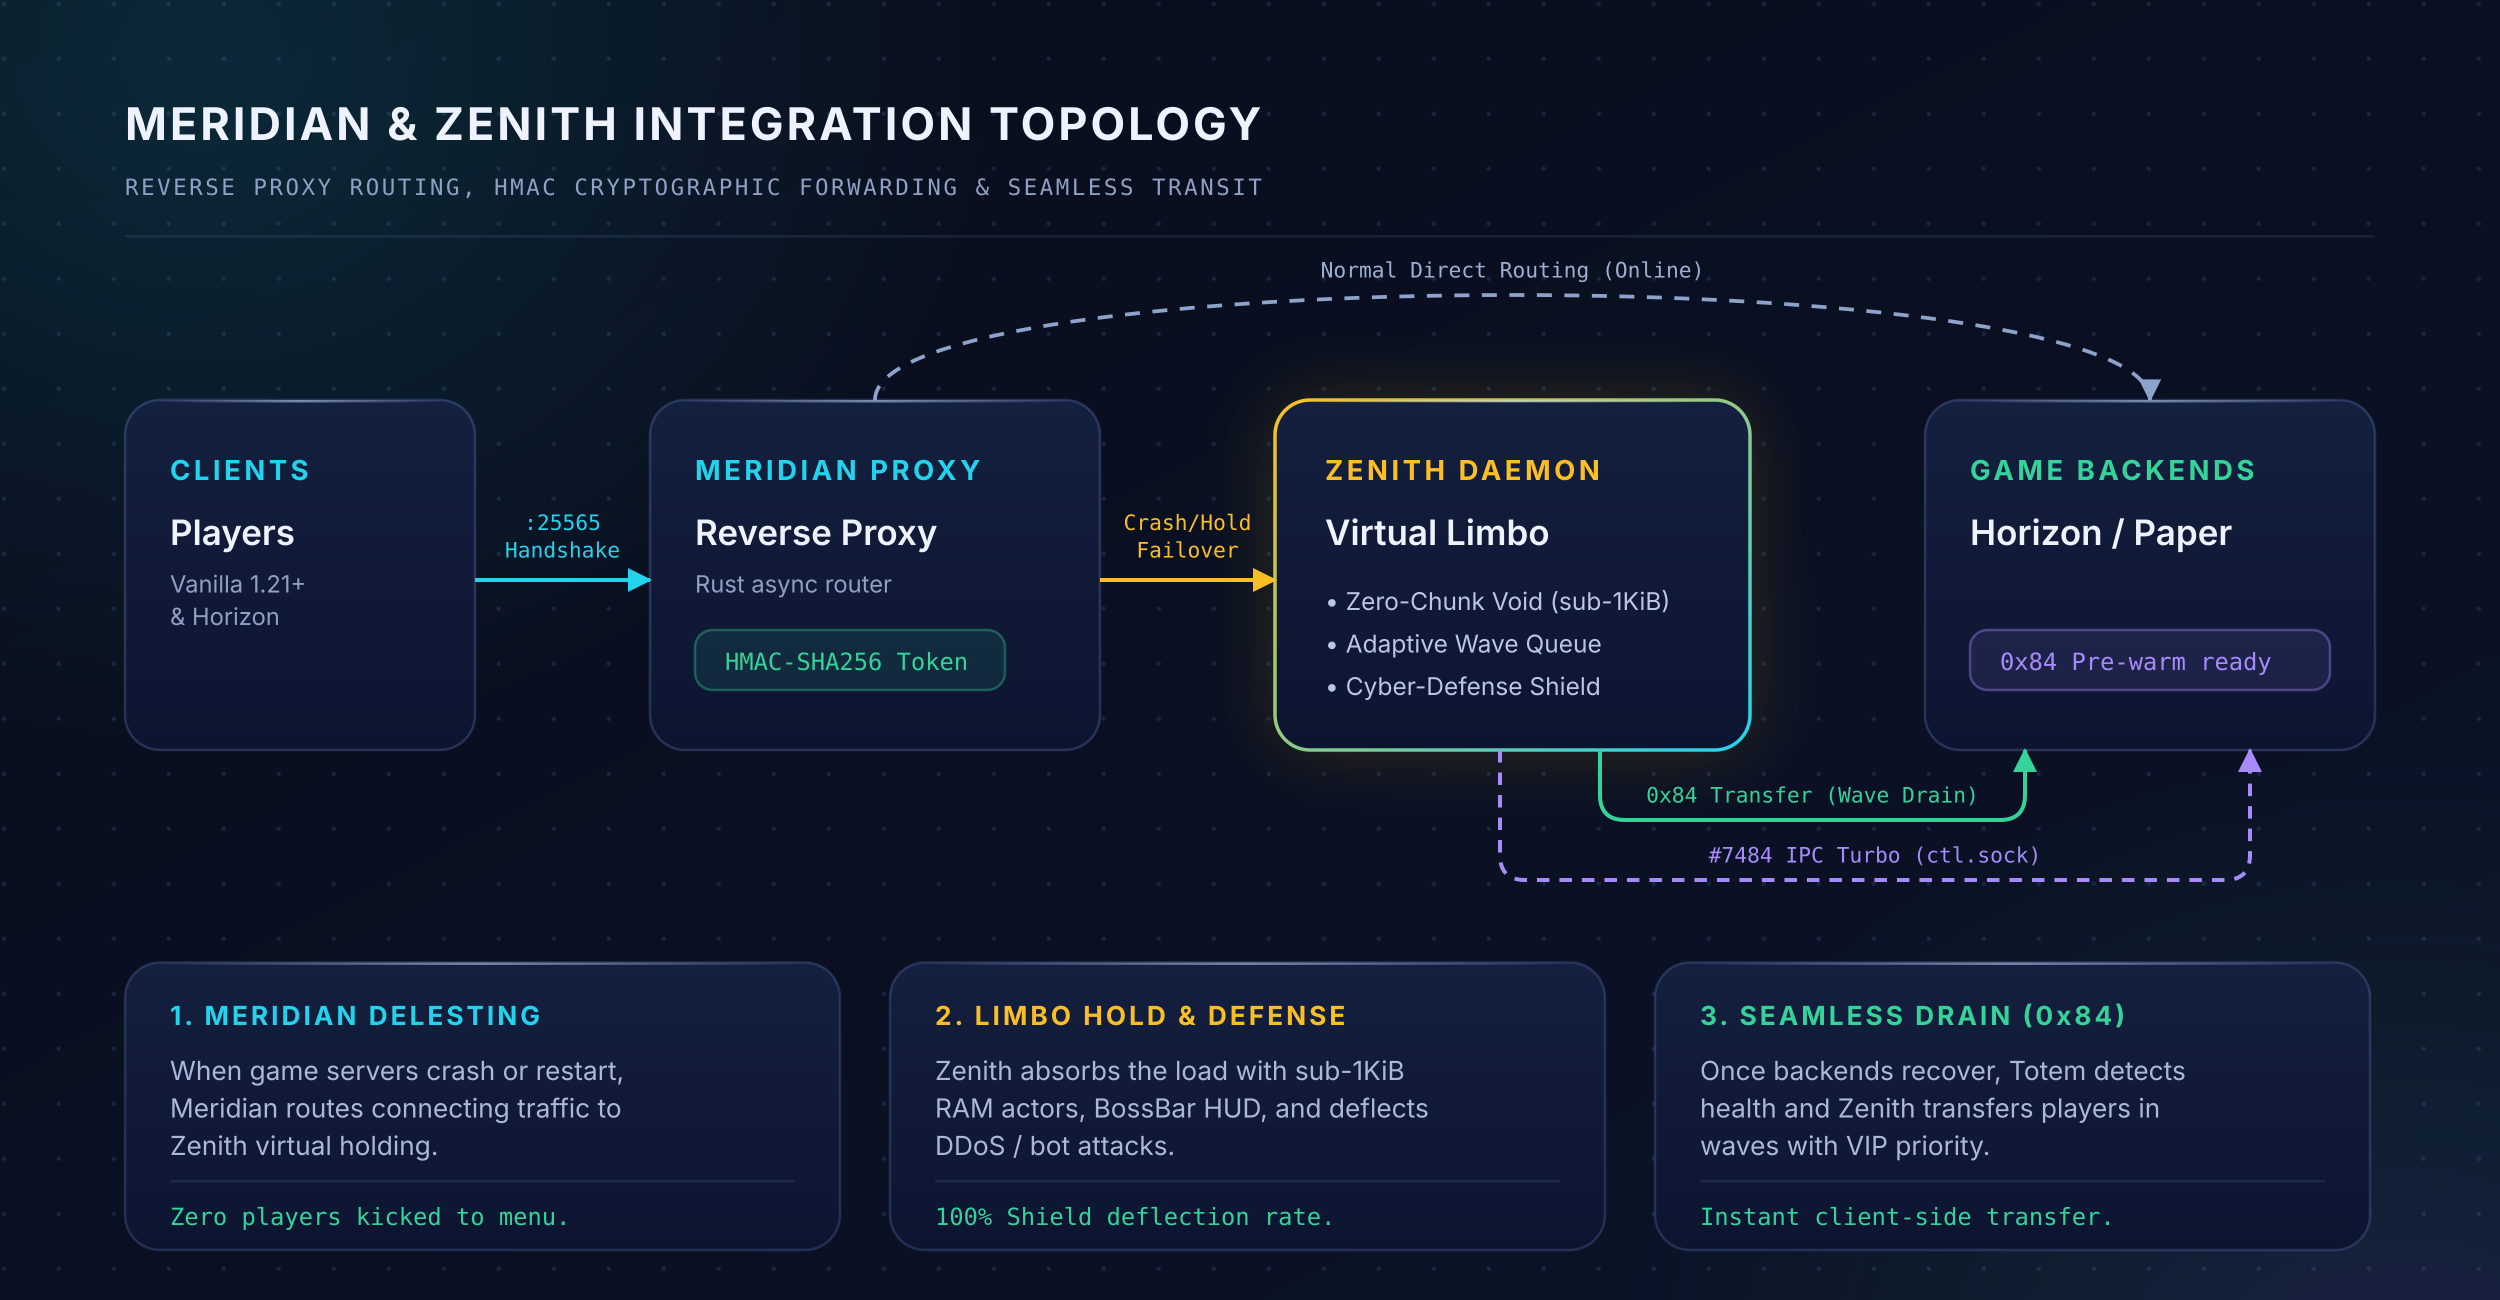
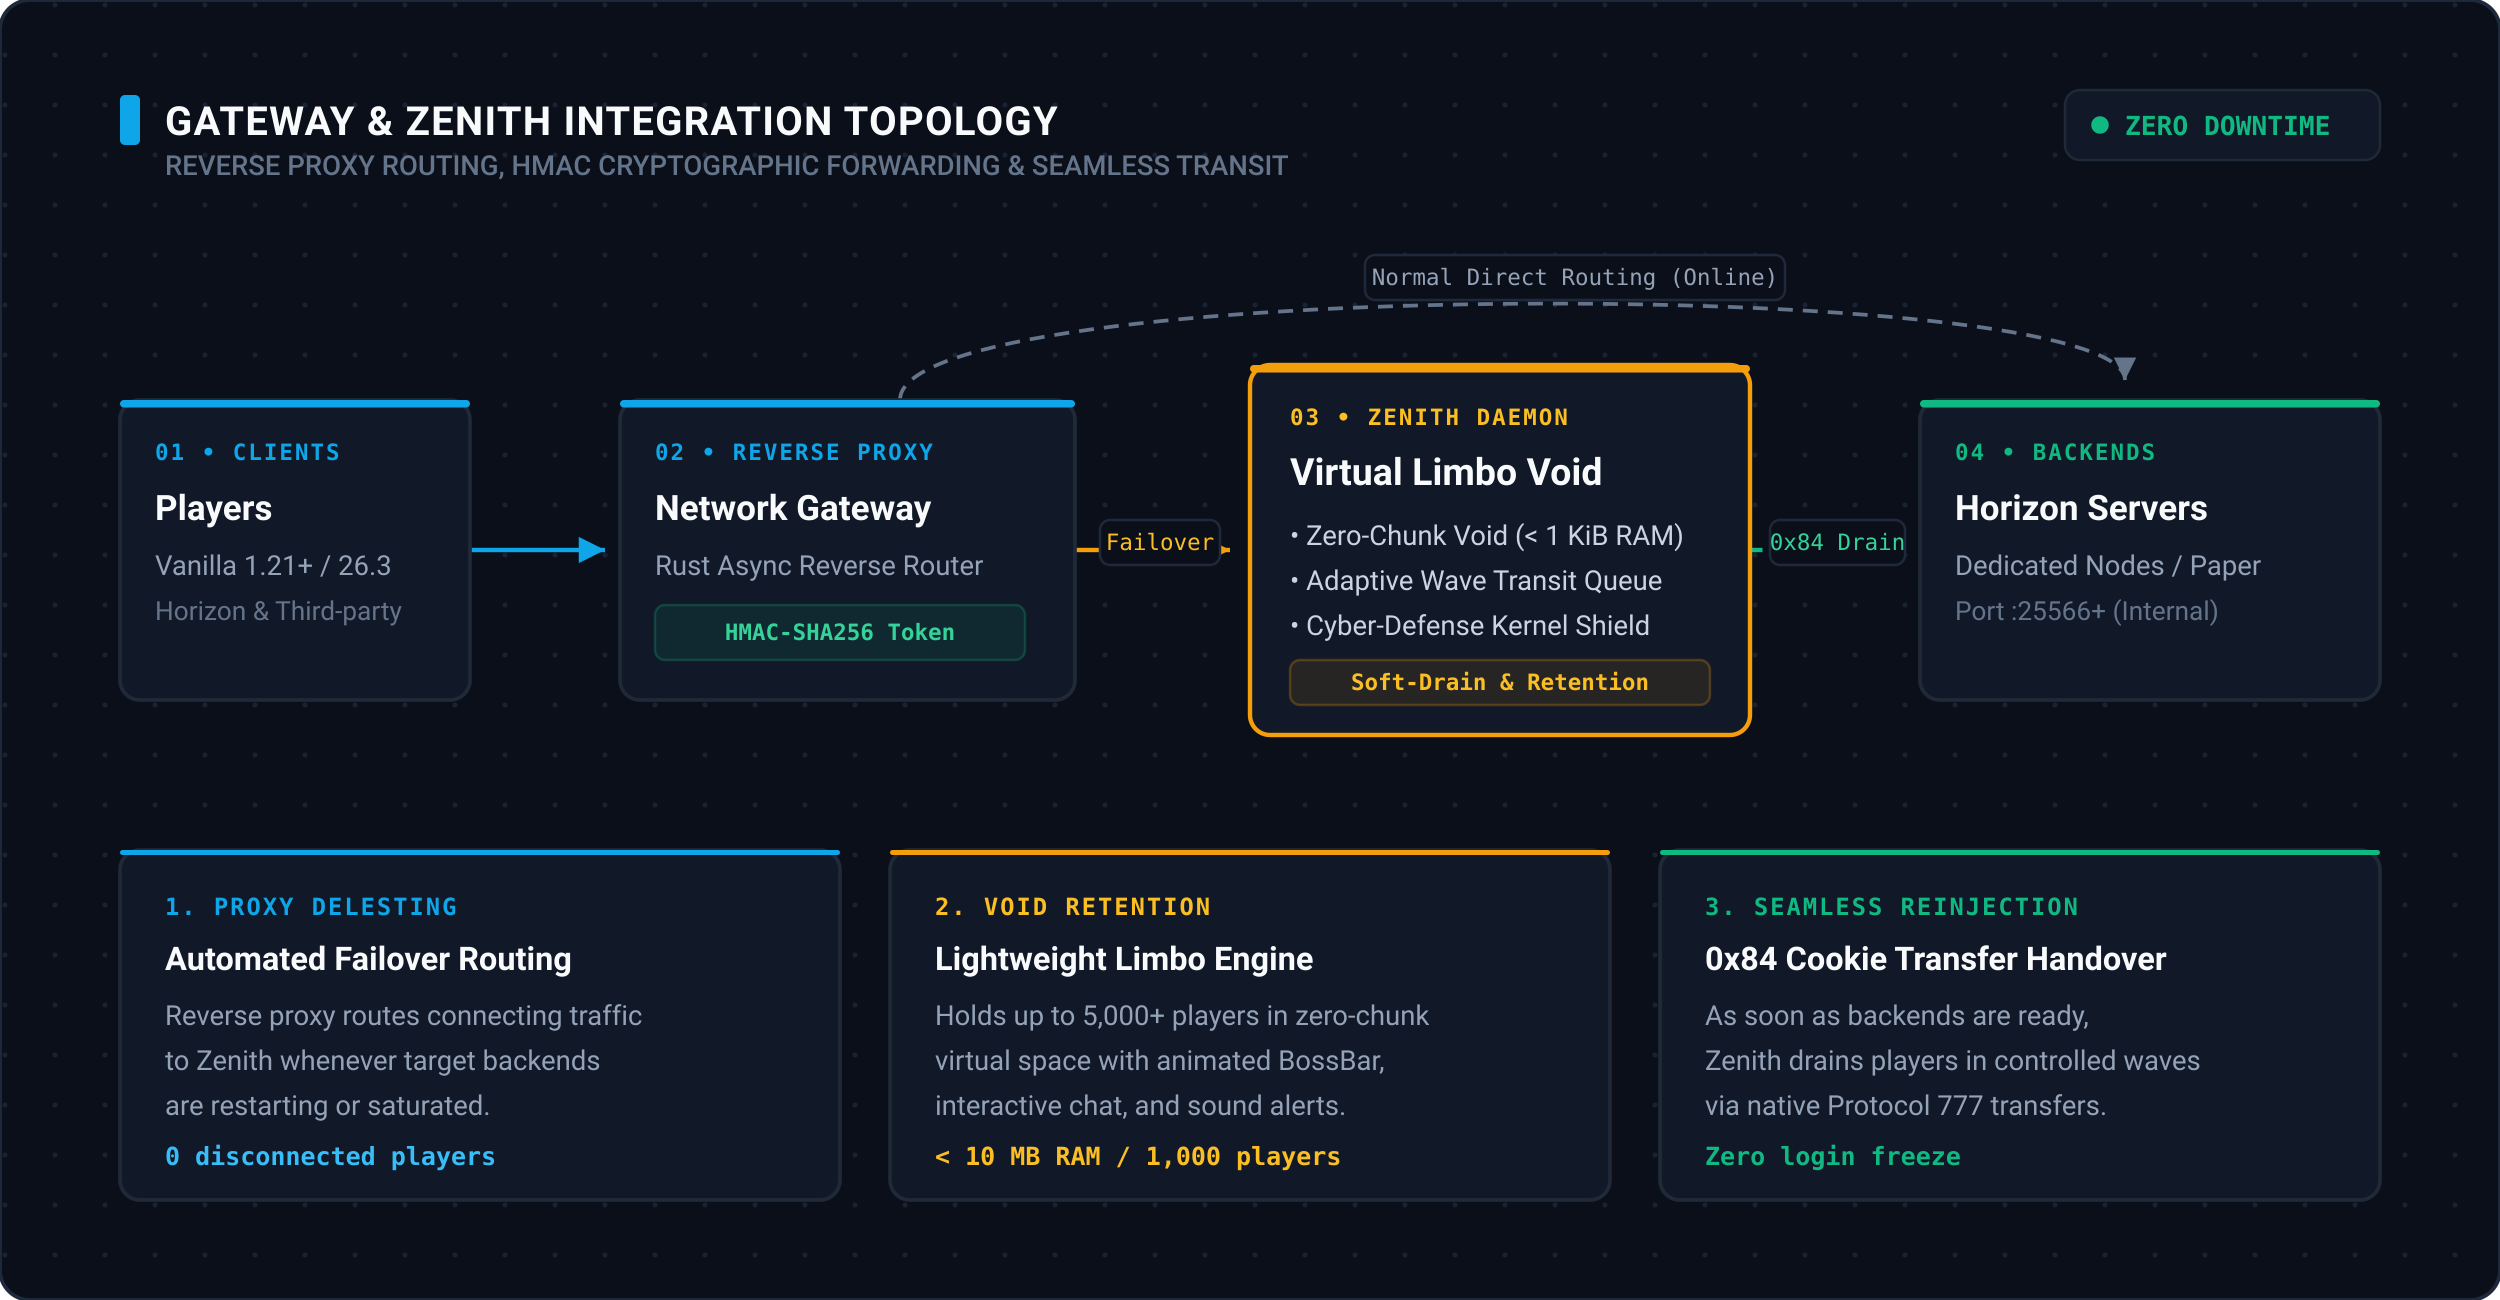
- <svg xmlns="http://www.w3.org/2000/svg" viewBox="0 0 1000 520" width="100%" height="100%" role="img" aria-labelledby="mt-title mt-desc" font-family="Inter,'SF Pro Display','Segoe UI',system-ui,-apple-system,sans-serif">
+ <svg xmlns="http://www.w3.org/2000/svg" viewBox="0 0 1000 520" width="100%" height="100%" role="img" aria-labelledby="mt-title mt-desc">
  <defs>
-     <linearGradient id="bg" x1="0" y1="0" x2="1" y2="1">
-       <stop offset="0" stop-color="#080d1a" />
-       <stop offset="1" stop-color="#0b1329" />
-     </linearGradient>
-     <pattern id="dots" width="22" height="22" patternUnits="userSpaceOnUse">
-       <circle cx="1.5" cy="1.5" r="0.9" fill="#6f8fd6" fill-opacity="0.16" />
+     <style>
+       .sans { font-family: system-ui, -apple-system, BlinkMacSystemFont, 'Segoe UI', Roboto, sans-serif; }
+       .mono { font-family: 'JetBrains Mono', Consolas, monospace; }
+     </style>
+     <pattern id="dotGridMt" width="20" height="20" patternUnits="userSpaceOnUse">
+       <circle cx="2" cy="2" r="1" fill="#1e293b" fill-opacity="0.8" />
    </pattern>
-     <radialGradient id="glowA" cx="0.5" cy="0.5" r="0.5">
-       <stop offset="0" stop-color="#22d3ee" stop-opacity="0.14" />
-       <stop offset="1" stop-color="#22d3ee" stop-opacity="0" />
-     </radialGradient>
-     <radialGradient id="glowB" cx="0.5" cy="0.5" r="0.5">
-       <stop offset="0" stop-color="#8b5cf6" stop-opacity="0.14" />
-       <stop offset="0.6" stop-color="#34d399" stop-opacity="0.05" />
-       <stop offset="1" stop-color="#34d399" stop-opacity="0" />
-     </radialGradient>
-     <linearGradient id="card" x1="0" y1="0" x2="0" y2="1">
-       <stop offset="0" stop-color="#14203f" />
-       <stop offset="1" stop-color="#0c1430" />
-     </linearGradient>
-     <linearGradient id="hl" x1="0" y1="0" x2="1" y2="0">
-       <stop offset="0" stop-color="#cfe0ff" stop-opacity="0" />
-       <stop offset="0.5" stop-color="#cfe0ff" stop-opacity="0.5" />
-       <stop offset="1" stop-color="#cfe0ff" stop-opacity="0" />
-     </linearGradient>
-     <linearGradient id="zenStroke" x1="0" y1="0" x2="1" y2="1">
-       <stop offset="0" stop-color="#fbbf24" />
-       <stop offset="1" stop-color="#22d3ee" />
-     </linearGradient>
-     <filter id="blur" x="-30%" y="-40%" width="160%" height="180%">
-       <feGaussianBlur stdDeviation="14" />
-     </filter>
-     <marker id="aCyan" markerWidth="6" markerHeight="6" refX="5.5" refY="3" orient="auto">
-       <path d="M0 0L6 3L0 6z" fill="#22d3ee" />
+     <marker id="mtCyan" markerWidth="8" markerHeight="8" refX="6" refY="4" orient="auto">
+       <path d="M 0 1 L 6 4 L 0 7 Z" fill="#0ea5e9" />
    </marker>
-     <marker id="aAmber" markerWidth="6" markerHeight="6" refX="5.5" refY="3" orient="auto">
-       <path d="M0 0L6 3L0 6z" fill="#fbbf24" />
+     <marker id="mtAmber" markerWidth="8" markerHeight="8" refX="6" refY="4" orient="auto">
+       <path d="M 0 1 L 6 4 L 0 7 Z" fill="#f59e0b" />
    </marker>
-     <marker id="aSlate" markerWidth="6" markerHeight="6" refX="5.5" refY="3" orient="auto">
-       <path d="M0 0L6 3L0 6z" fill="#8ea3cb" />
+     <marker id="mtSlate" markerWidth="8" markerHeight="8" refX="6" refY="4" orient="auto">
+       <path d="M 0 1 L 6 4 L 0 7 Z" fill="#64748b" />
    </marker>
-     <marker id="aEmerald" markerWidth="6" markerHeight="6" refX="5.5" refY="3" orient="auto">
-       <path d="M0 0L6 3L0 6z" fill="#34d399" />
-     </marker>
-     <marker id="aViolet" markerWidth="6" markerHeight="6" refX="5.5" refY="3" orient="auto">
-       <path d="M0 0L6 3L0 6z" fill="#a78bfa" />
+     <marker id="mtGreen" markerWidth="8" markerHeight="8" refX="6" refY="4" orient="auto">
+       <path d="M 0 1 L 6 4 L 0 7 Z" fill="#10b981" />
    </marker>
    <clipPath id="topo-clip-ref">
      <path d="M 1711.457 26.3 C 777.001 0.947 124.50 9.70 10174464.0 0.18 Z" />
    </clipPath>
  </defs>
-   <rect width="1000" height="520" fill="url(#bg)" />
-   <rect width="1000" height="520" fill="url(#dots)" />
-   <rect x="-240" y="-260" width="640" height="560" fill="url(#glowA)" />
-   <rect x="640" y="300" width="640" height="520" fill="url(#glowB)" />
-   <text x="50" y="56" font-size="18" font-weight="700" letter-spacing="1.2" fill="#eef3ff">MERIDIAN &amp; ZENITH INTEGRATION TOPOLOGY</text>
-   <text x="50" y="78" font-family="'JetBrains Mono',ui-monospace,monospace" font-size="9" letter-spacing="1" fill="#8fa0c4">REVERSE PROXY ROUTING, HMAC CRYPTOGRAPHIC FORWARDING &amp; SEAMLESS TRANSIT</text>
-   <rect x="50" y="94" width="900" height="1" fill="#8aa4ff" fill-opacity="0.12" />
-   <path d="M 350 160 C 350 104, 860 104, 860 160" fill="none" stroke="#8ea3cb" stroke-width="1.5" stroke-dasharray="6 5" marker-end="url(#aSlate)" />
-   <text x="605" y="111" text-anchor="middle" font-family="'JetBrains Mono',ui-monospace,monospace" font-size="8.5" fill="#9db0d4">Normal Direct Routing (Online)</text>
-   <rect x="510" y="160" width="190" height="140" rx="14" fill="#fbbf24" fill-opacity="0.16" filter="url(#blur)" />
-   <rect x="50" y="160" width="140" height="140" rx="14" fill="url(#card)" stroke="#8aa4ff" stroke-opacity="0.22" />
-   <rect x="64" y="160" width="112" height="1" fill="url(#hl)" />
-   <text x="68" y="192" font-size="11" font-weight="700" letter-spacing="1.4" fill="#22d3ee">CLIENTS</text>
-   <text x="68" y="218" font-size="14" font-weight="600" fill="#eef3ff">Players</text>
-   <text x="68" y="237" font-size="9.5" fill="#8fa0c4">Vanilla 1.21+</text>
-   <text x="68" y="250" font-size="9.5" fill="#8fa0c4">&amp; Horizon</text>
-   <rect x="260" y="160" width="180" height="140" rx="14" fill="url(#card)" stroke="#8aa4ff" stroke-opacity="0.22" />
-   <rect x="274" y="160" width="152" height="1" fill="url(#hl)" />
-   <text x="278" y="192" font-size="11" font-weight="700" letter-spacing="1.4" fill="#22d3ee">MERIDIAN PROXY</text>
-   <text x="278" y="218" font-size="14" font-weight="600" fill="#eef3ff">Reverse Proxy</text>
-   <text x="278" y="237" font-size="9.5" fill="#8fa0c4">Rust async router</text>
-   <rect x="278" y="252" width="124" height="24" rx="7" fill="#34d399" fill-opacity="0.1" stroke="#34d399" stroke-opacity="0.35" />
-   <text x="290" y="268" font-family="'JetBrains Mono',ui-monospace,monospace" font-size="9.5" fill="#34d399">HMAC-SHA256 Token</text>
-   <rect x="510" y="160" width="190" height="140" rx="14" fill="url(#card)" stroke="url(#zenStroke)" stroke-width="1.4" />
-   <rect x="524" y="160" width="162" height="1" fill="url(#hl)" />
-   <text x="530" y="192" font-size="11" font-weight="700" letter-spacing="1.4" fill="#fbbf24">ZENITH DAEMON</text>
-   <text x="530" y="218" font-size="14" font-weight="600" fill="#eef3ff">Virtual Limbo</text>
-   <text x="530" y="244" font-size="9.8" fill="#b9c6e6">• Zero-Chunk Void (sub-1KiB)</text>
-   <text x="530" y="261" font-size="9.8" fill="#b9c6e6">• Adaptive Wave Queue</text>
-   <text x="530" y="278" font-size="9.8" fill="#b9c6e6">• Cyber-Defense Shield</text>
-   <rect x="770" y="160" width="180" height="140" rx="14" fill="url(#card)" stroke="#8aa4ff" stroke-opacity="0.22" />
-   <rect x="784" y="160" width="152" height="1" fill="url(#hl)" />
-   <text x="788" y="192" font-size="11" font-weight="700" letter-spacing="1.4" fill="#34d399">GAME BACKENDS</text>
-   <text x="788" y="218" font-size="14" font-weight="600" fill="#eef3ff">Horizon / Paper</text>
-   <rect x="788" y="252" width="144" height="24" rx="7" fill="#a78bfa" fill-opacity="0.1" stroke="#a78bfa" stroke-opacity="0.38" />
-   <text x="800" y="268" font-family="'JetBrains Mono',ui-monospace,monospace" font-size="9.5" fill="#a78bfa">0x84 Pre-warm ready</text>
-   <path d="M 190 232 H 260" fill="none" stroke="#22d3ee" stroke-width="1.6" marker-end="url(#aCyan)" />
-   <text x="225" y="212" text-anchor="middle" font-family="'JetBrains Mono',ui-monospace,monospace" font-size="8.5" fill="#22d3ee">:25565</text>
-   <text x="225" y="223" text-anchor="middle" font-family="'JetBrains Mono',ui-monospace,monospace" font-size="8.5" fill="#22d3ee">Handshake</text>
-   <path d="M 440 232 H 510" fill="none" stroke="#fbbf24" stroke-width="1.6" marker-end="url(#aAmber)" />
-   <text x="475" y="212" text-anchor="middle" font-family="'JetBrains Mono',ui-monospace,monospace" font-size="8.5" fill="#fbbf24">Crash/Hold</text>
-   <text x="475" y="223" text-anchor="middle" font-family="'JetBrains Mono',ui-monospace,monospace" font-size="8.5" fill="#fbbf24">Failover</text>
-   <path d="M 640 300 V 318 Q 640 328 650 328 H 800 Q 810 328 810 318 V 300" fill="none" stroke="#34d399" stroke-width="1.6" marker-end="url(#aEmerald)" />
-   <text x="725" y="321" text-anchor="middle" font-family="'JetBrains Mono',ui-monospace,monospace" font-size="8.5" fill="#34d399">0x84 Transfer (Wave Drain)</text>
-   <path d="M 600 300 V 342 Q 600 352 610 352 H 890 Q 900 352 900 342 V 300" fill="none" stroke="#a78bfa" stroke-width="1.6" stroke-dasharray="5 4" marker-end="url(#aViolet)" />
-   <text x="750" y="345" text-anchor="middle" font-family="'JetBrains Mono',ui-monospace,monospace" font-size="8.5" fill="#a78bfa">#7484 IPC Turbo (ctl.sock)</text>
-   <rect x="50" y="385" width="286" height="115" rx="14" fill="url(#card)" stroke="#8aa4ff" stroke-opacity="0.2" />
-   <rect x="64" y="385" width="258" height="1" fill="url(#hl)" />
-   <text x="68" y="410" font-size="10.5" font-weight="700" letter-spacing="1.2" fill="#22d3ee">1. MERIDIAN DELESTING</text>
-   <text x="68" y="432" font-size="10.5" fill="#aab8da">When game servers crash or restart,</text>
-   <text x="68" y="447" font-size="10.5" fill="#aab8da">Meridian routes connecting traffic to</text>
-   <text x="68" y="462" font-size="10.5" fill="#aab8da">Zenith virtual holding.</text>
-   <rect x="68" y="472" width="250" height="1" fill="#8aa4ff" fill-opacity="0.12" />
-   <text x="68" y="490" font-family="'JetBrains Mono',ui-monospace,monospace" font-size="9.5" fill="#34d399">Zero players kicked to menu.</text>
-   <rect x="356" y="385" width="286" height="115" rx="14" fill="url(#card)" stroke="#8aa4ff" stroke-opacity="0.2" />
-   <rect x="370" y="385" width="258" height="1" fill="url(#hl)" />
-   <text x="374" y="410" font-size="10.5" font-weight="700" letter-spacing="1.2" fill="#fbbf24">2. LIMBO HOLD &amp; DEFENSE</text>
-   <text x="374" y="432" font-size="10.5" fill="#aab8da">Zenith absorbs the load with sub-1KiB</text>
-   <text x="374" y="447" font-size="10.5" fill="#aab8da">RAM actors, BossBar HUD, and deflects</text>
-   <text x="374" y="462" font-size="10.5" fill="#aab8da">DDoS / bot attacks.</text>
-   <rect x="374" y="472" width="250" height="1" fill="#8aa4ff" fill-opacity="0.12" />
-   <text x="374" y="490" font-family="'JetBrains Mono',ui-monospace,monospace" font-size="9.5" fill="#34d399">100% Shield deflection rate.</text>
-   <rect x="662" y="385" width="286" height="115" rx="14" fill="url(#card)" stroke="#8aa4ff" stroke-opacity="0.2" />
-   <rect x="676" y="385" width="258" height="1" fill="url(#hl)" />
-   <text x="680" y="410" font-size="10.5" font-weight="700" letter-spacing="1.2" fill="#34d399">3. SEAMLESS DRAIN (0x84)</text>
-   <text x="680" y="432" font-size="10.5" fill="#aab8da">Once backends recover, Totem detects</text>
-   <text x="680" y="447" font-size="10.5" fill="#aab8da">health and Zenith transfers players in</text>
-   <text x="680" y="462" font-size="10.5" fill="#aab8da">waves with VIP priority.</text>
-   <rect x="680" y="472" width="250" height="1" fill="#8aa4ff" fill-opacity="0.12" />
-   <text x="680" y="490" font-family="'JetBrains Mono',ui-monospace,monospace" font-size="9.5" fill="#34d399">Instant client-side transfer.</text>
+   <rect width="1000" height="520" rx="12" fill="#0b0f19" />
+   <rect width="1000" height="520" rx="12" fill="url(#dotGridMt)" />
+   <rect width="1000" height="520" rx="12" fill="none" stroke="#1e293b" stroke-width="1.5" />
+   <g transform="translate(48, 38)">
+     <rect width="8" height="20" rx="2" fill="#0ea5e9" />
+     <text x="18" y="16" class="sans" font-size="16" font-weight="700" fill="#f8fafc" letter-spacing="0.5">GATEWAY &amp; ZENITH INTEGRATION TOPOLOGY</text>
+     <text x="18" y="32" class="sans" font-size="11" font-weight="500" fill="#64748b">REVERSE PROXY ROUTING, HMAC CRYPTOGRAPHIC FORWARDING &amp; SEAMLESS TRANSIT</text>
+   </g>
+   <g transform="translate(826, 36)">
+     <rect width="126" height="28" rx="6" fill="#111827" stroke="#1f2937" stroke-width="1" />
+     <circle cx="14" cy="14" r="3.5" fill="#10b981" />
+     <text x="24" y="18" class="mono" font-size="10.5" font-weight="600" fill="#10b981">ZERO DOWNTIME</text>
+   </g>
+   <path d="M 360 160 C 360 110, 850 110, 850 152" fill="none" stroke="#64748b" stroke-width="1.5" stroke-dasharray="6 4" marker-end="url(#mtSlate)" />
+   <rect x="546" y="102" width="168" height="18" rx="4" fill="#0b0f19" stroke="#1e293b" />
+   <text x="630" y="114" class="mono" font-size="9" fill="#94a3b8" text-anchor="middle">Normal Direct Routing (Online)</text>
+   <path d="M 430 220 L 492 220" fill="none" stroke="#f59e0b" stroke-width="1.75" marker-end="url(#mtAmber)" />
+   <rect x="440" y="208" width="48" height="18" rx="4" fill="#0b0f19" stroke="#1e293b" />
+   <text x="464" y="220" class="mono" font-size="9" fill="#fbbf24" text-anchor="middle">Failover</text>
+   <path d="M 700 220 L 762 220" fill="none" stroke="#10b981" stroke-width="1.75" stroke-dasharray="5 3" marker-end="url(#mtGreen)" />
+   <rect x="708" y="208" width="54" height="18" rx="4" fill="#0b0f19" stroke="#1e293b" />
+   <text x="735" y="220" class="mono" font-size="9" fill="#34d399" text-anchor="middle">0x84 Drain</text>
+   <path d="M 188 220 L 242 220" fill="none" stroke="#0ea5e9" stroke-width="1.75" marker-end="url(#mtCyan)" />
+   <g transform="translate(48, 160)">
+     <rect width="140" height="120" rx="8" fill="#111827" stroke="#1f2937" stroke-width="1.5" />
+     <rect x="0" y="0" width="140" height="3" rx="1.5" fill="#0ea5e9" />
+     <text x="14" y="24" class="mono" font-size="9" font-weight="700" fill="#0ea5e9" letter-spacing="0.8">01 • CLIENTS</text>
+     <text x="14" y="48" class="sans" font-size="14" font-weight="700" fill="#f8fafc">Players</text>
+     <text x="14" y="70" class="sans" font-size="11" fill="#94a3b8">Vanilla 1.21+ / 26.3</text>
+     <text x="14" y="88" class="sans" font-size="10.5" fill="#64748b">Horizon &amp; Third-party</text>
+   </g>
+   <g transform="translate(248, 160)">
+     <rect width="182" height="120" rx="8" fill="#111827" stroke="#1f2937" stroke-width="1.5" />
+     <rect x="0" y="0" width="182" height="3" rx="1.5" fill="#0ea5e9" />
+     <text x="14" y="24" class="mono" font-size="9" font-weight="700" fill="#0ea5e9" letter-spacing="0.8">02 • REVERSE PROXY</text>
+     <text x="14" y="48" class="sans" font-size="14" font-weight="700" fill="#f8fafc">Network Gateway</text>
+     <text x="14" y="70" class="sans" font-size="11" fill="#94a3b8">Rust Async Reverse Router</text>
+     <rect x="14" y="82" width="148" height="22" rx="4" fill="#10b981" fill-opacity="0.1" stroke="#10b981" stroke-opacity="0.25" />
+     <text x="88" y="96" class="mono" font-size="9" font-weight="600" fill="#34d399" text-anchor="middle">HMAC-SHA256 Token</text>
+   </g>
+   <g transform="translate(500, 146)">
+     <rect width="200" height="148" rx="8" fill="#111827" stroke="#f59e0b" stroke-width="1.75" />
+     <rect x="0" y="0" width="200" height="3" rx="1.5" fill="#f59e0b" />
+     <text x="16" y="24" class="mono" font-size="9" font-weight="700" fill="#fbbf24" letter-spacing="0.8">03 • ZENITH DAEMON</text>
+     <text x="16" y="48" class="sans" font-size="15" font-weight="700" fill="#f8fafc">Virtual Limbo Void</text>
+     <text x="16" y="72" class="sans" font-size="11" fill="#cbd5e1">• Zero-Chunk Void (&lt; 1 KiB RAM)</text>
+     <text x="16" y="90" class="sans" font-size="11" fill="#cbd5e1">• Adaptive Wave Transit Queue</text>
+     <text x="16" y="108" class="sans" font-size="11" fill="#cbd5e1">• Cyber-Defense Kernel Shield</text>
+     <rect x="16" y="118" width="168" height="18" rx="4" fill="#f59e0b" fill-opacity="0.1" stroke="#f59e0b" stroke-opacity="0.25" />
+     <text x="100" y="130" class="mono" font-size="9" font-weight="600" fill="#fbbf24" text-anchor="middle">Soft-Drain &amp; Retention</text>
+   </g>
+   <g transform="translate(768, 160)">
+     <rect width="184" height="120" rx="8" fill="#111827" stroke="#1f2937" stroke-width="1.5" />
+     <rect x="0" y="0" width="184" height="3" rx="1.5" fill="#10b981" />
+     <text x="14" y="24" class="mono" font-size="9" font-weight="700" fill="#10b981" letter-spacing="0.8">04 • BACKENDS</text>
+     <text x="14" y="48" class="sans" font-size="14" font-weight="700" fill="#f8fafc">Horizon Servers</text>
+     <text x="14" y="70" class="sans" font-size="11" fill="#94a3b8">Dedicated Nodes / Paper</text>
+     <text x="14" y="88" class="sans" font-size="10.5" fill="#64748b">Port :25566+ (Internal)</text>
+   </g>
+   <g transform="translate(48, 340)">
+     <rect width="288" height="140" rx="8" fill="#111827" stroke="#1f2937" stroke-width="1.5" />
+     <rect x="0" y="0" width="288" height="2" rx="1" fill="#0ea5e9" />
+     <text x="18" y="26" class="mono" font-size="9.5" font-weight="700" fill="#0ea5e9" letter-spacing="0.8">1. PROXY DELESTING</text>
+     <text x="18" y="48" class="sans" font-size="13" font-weight="700" fill="#f8fafc">Automated Failover Routing</text>
+     <text x="18" y="70" class="sans" font-size="11" fill="#94a3b8">Reverse proxy routes connecting traffic</text>
+     <text x="18" y="88" class="sans" font-size="11" fill="#94a3b8">to Zenith whenever target backends</text>
+     <text x="18" y="106" class="sans" font-size="11" fill="#94a3b8">are restarting or saturated.</text>
+     <text x="18" y="126" class="mono" font-size="10" font-weight="600" fill="#38bdf8">0 disconnected players</text>
+   </g>
+   <g transform="translate(356, 340)">
+     <rect width="288" height="140" rx="8" fill="#111827" stroke="#1f2937" stroke-width="1.5" />
+     <rect x="0" y="0" width="288" height="2" rx="1" fill="#f59e0b" />
+     <text x="18" y="26" class="mono" font-size="9.5" font-weight="700" fill="#fbbf24" letter-spacing="0.8">2. VOID RETENTION</text>
+     <text x="18" y="48" class="sans" font-size="13" font-weight="700" fill="#f8fafc">Lightweight Limbo Engine</text>
+     <text x="18" y="70" class="sans" font-size="11" fill="#94a3b8">Holds up to 5,000+ players in zero-chunk</text>
+     <text x="18" y="88" class="sans" font-size="11" fill="#94a3b8">virtual space with animated BossBar,</text>
+     <text x="18" y="106" class="sans" font-size="11" fill="#94a3b8">interactive chat, and sound alerts.</text>
+     <text x="18" y="126" class="mono" font-size="10" font-weight="600" fill="#fbbf24">&lt; 10 MB RAM / 1,000 players</text>
+   </g>
+   <g transform="translate(664, 340)">
+     <rect width="288" height="140" rx="8" fill="#111827" stroke="#1f2937" stroke-width="1.5" />
+     <rect x="0" y="0" width="288" height="2" rx="1" fill="#10b981" />
+     <text x="18" y="26" class="mono" font-size="9.5" font-weight="700" fill="#10b981" letter-spacing="0.8">3. SEAMLESS REINJECTION</text>
+     <text x="18" y="48" class="sans" font-size="13" font-weight="700" fill="#f8fafc">0x84 Cookie Transfer Handover</text>
+     <text x="18" y="70" class="sans" font-size="11" fill="#94a3b8">As soon as backends are ready,</text>
+     <text x="18" y="88" class="sans" font-size="11" fill="#94a3b8">Zenith drains players in controlled waves</text>
+     <text x="18" y="106" class="sans" font-size="11" fill="#94a3b8">via native Protocol 777 transfers.</text>
+     <text x="18" y="126" class="mono" font-size="10" font-weight="600" fill="#10b981">Zero login freeze</text>
+   </g>
</svg>
